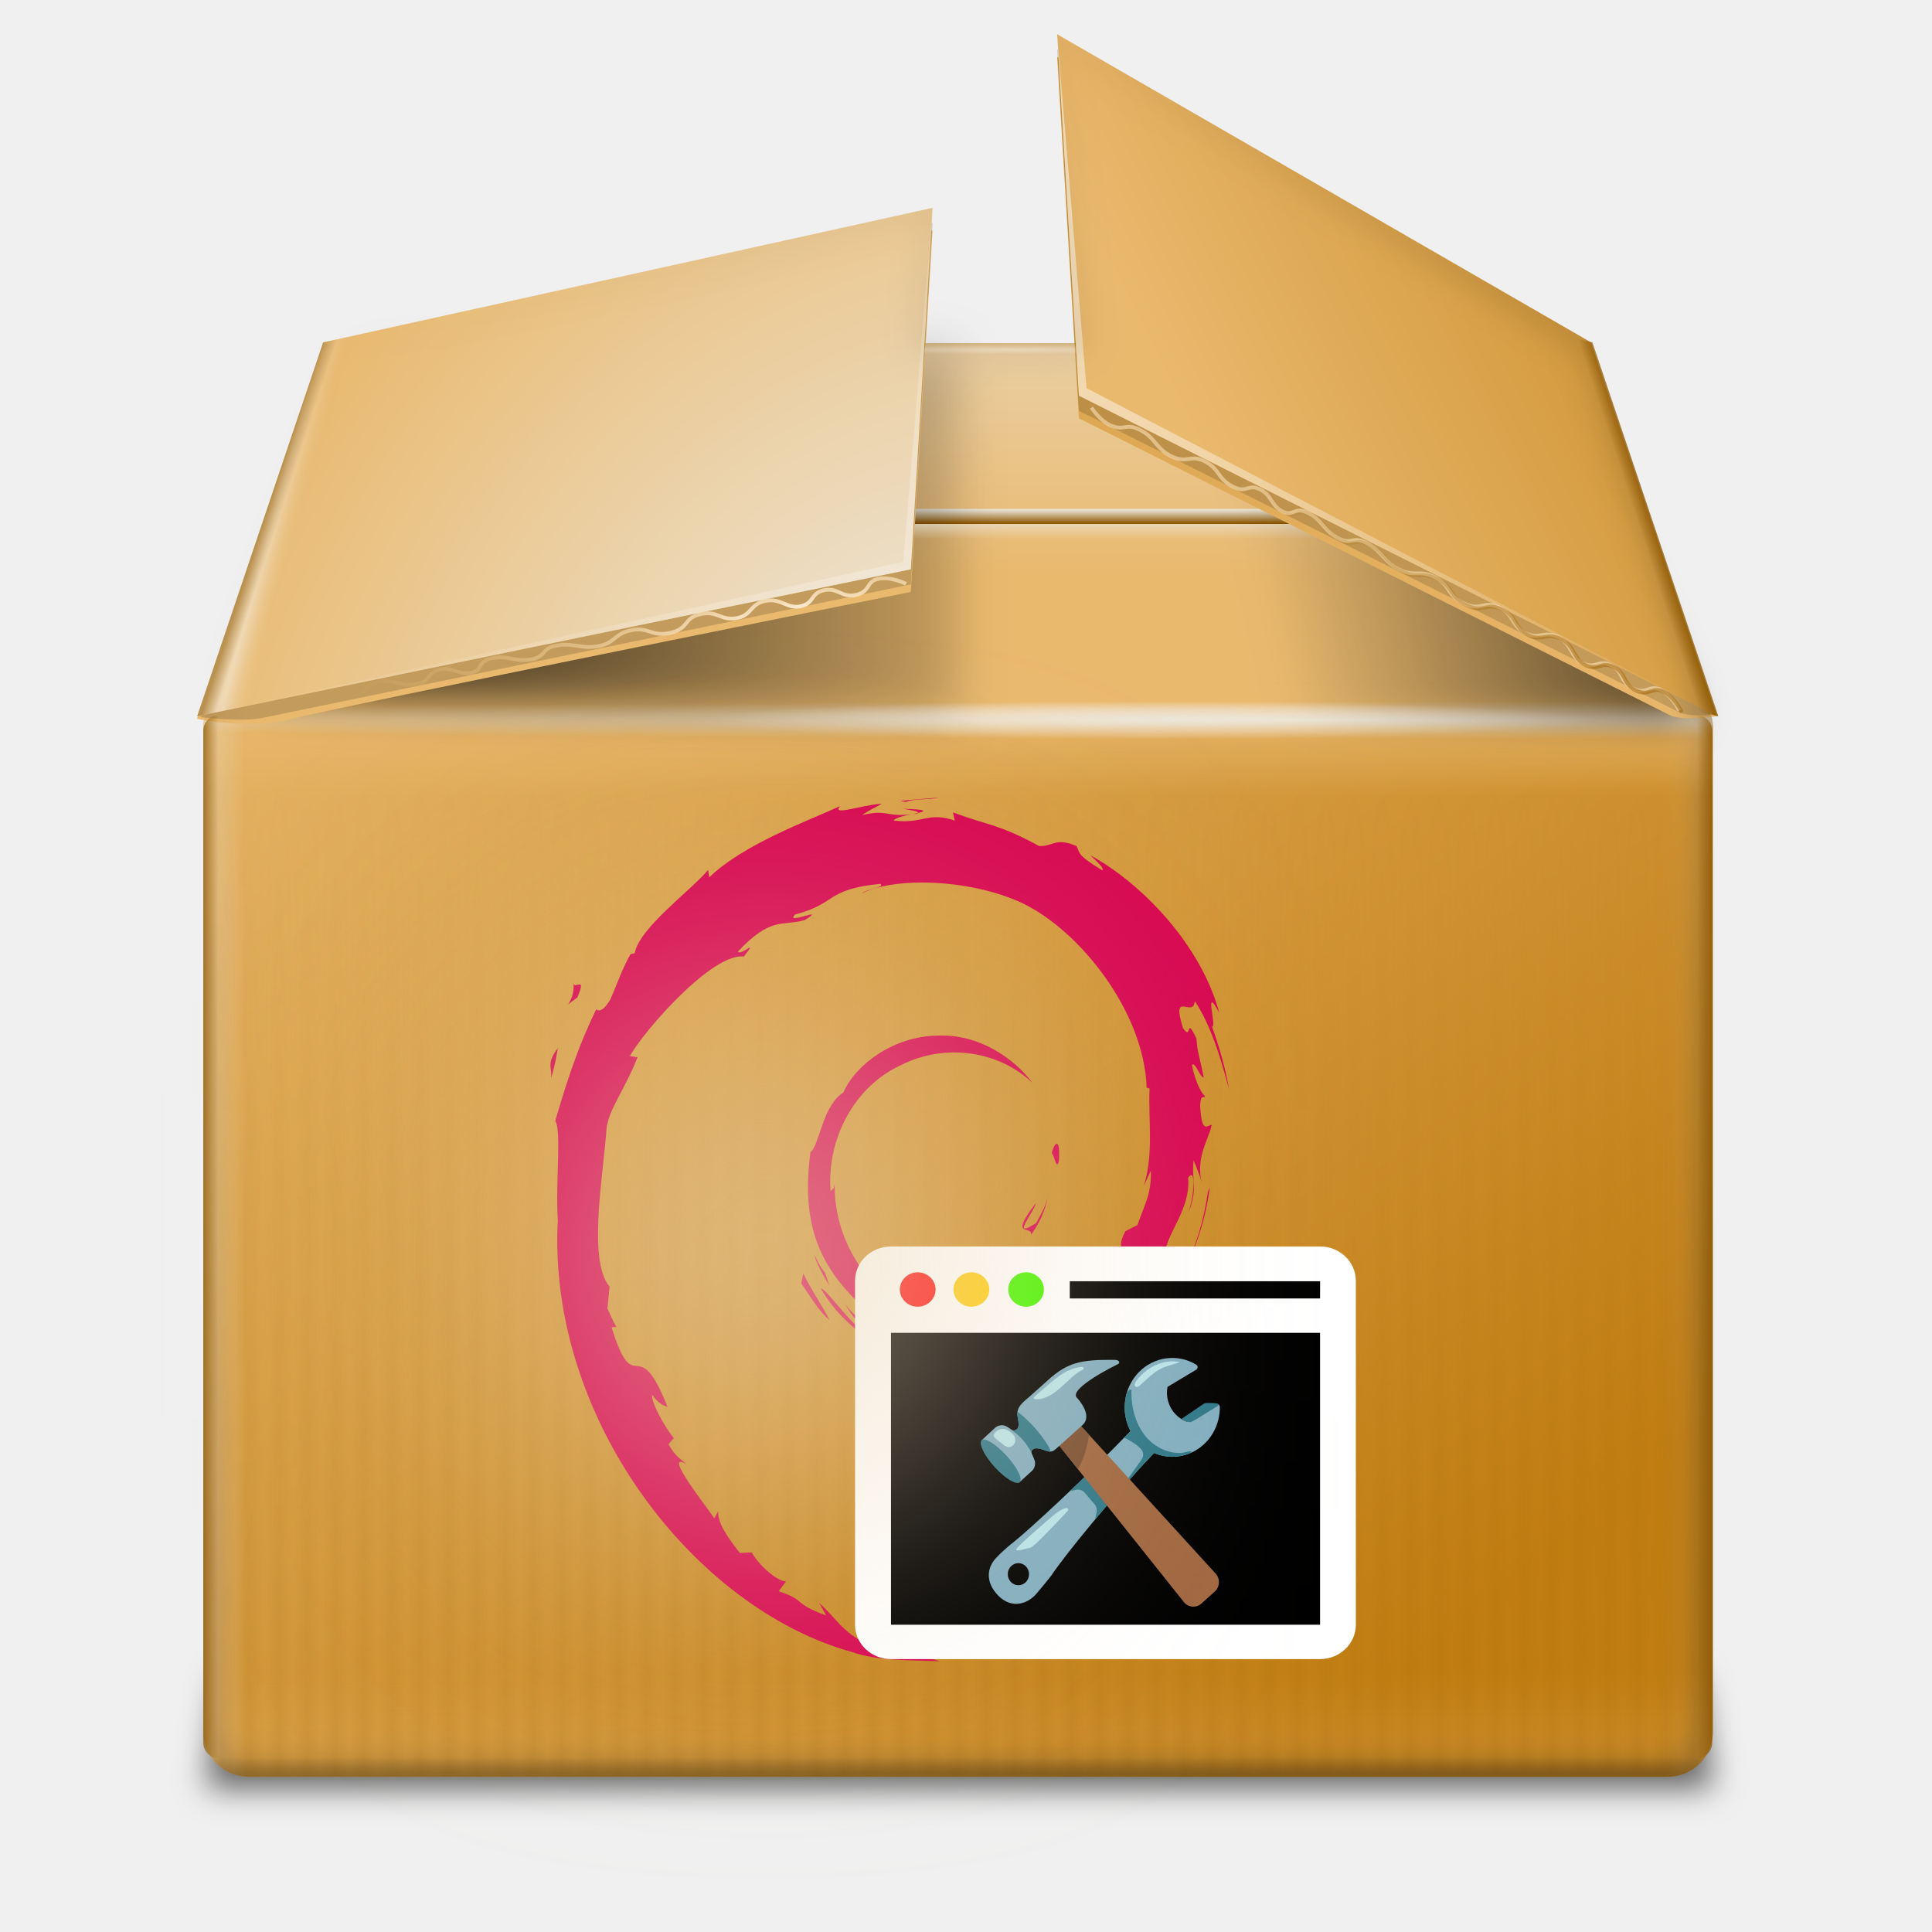
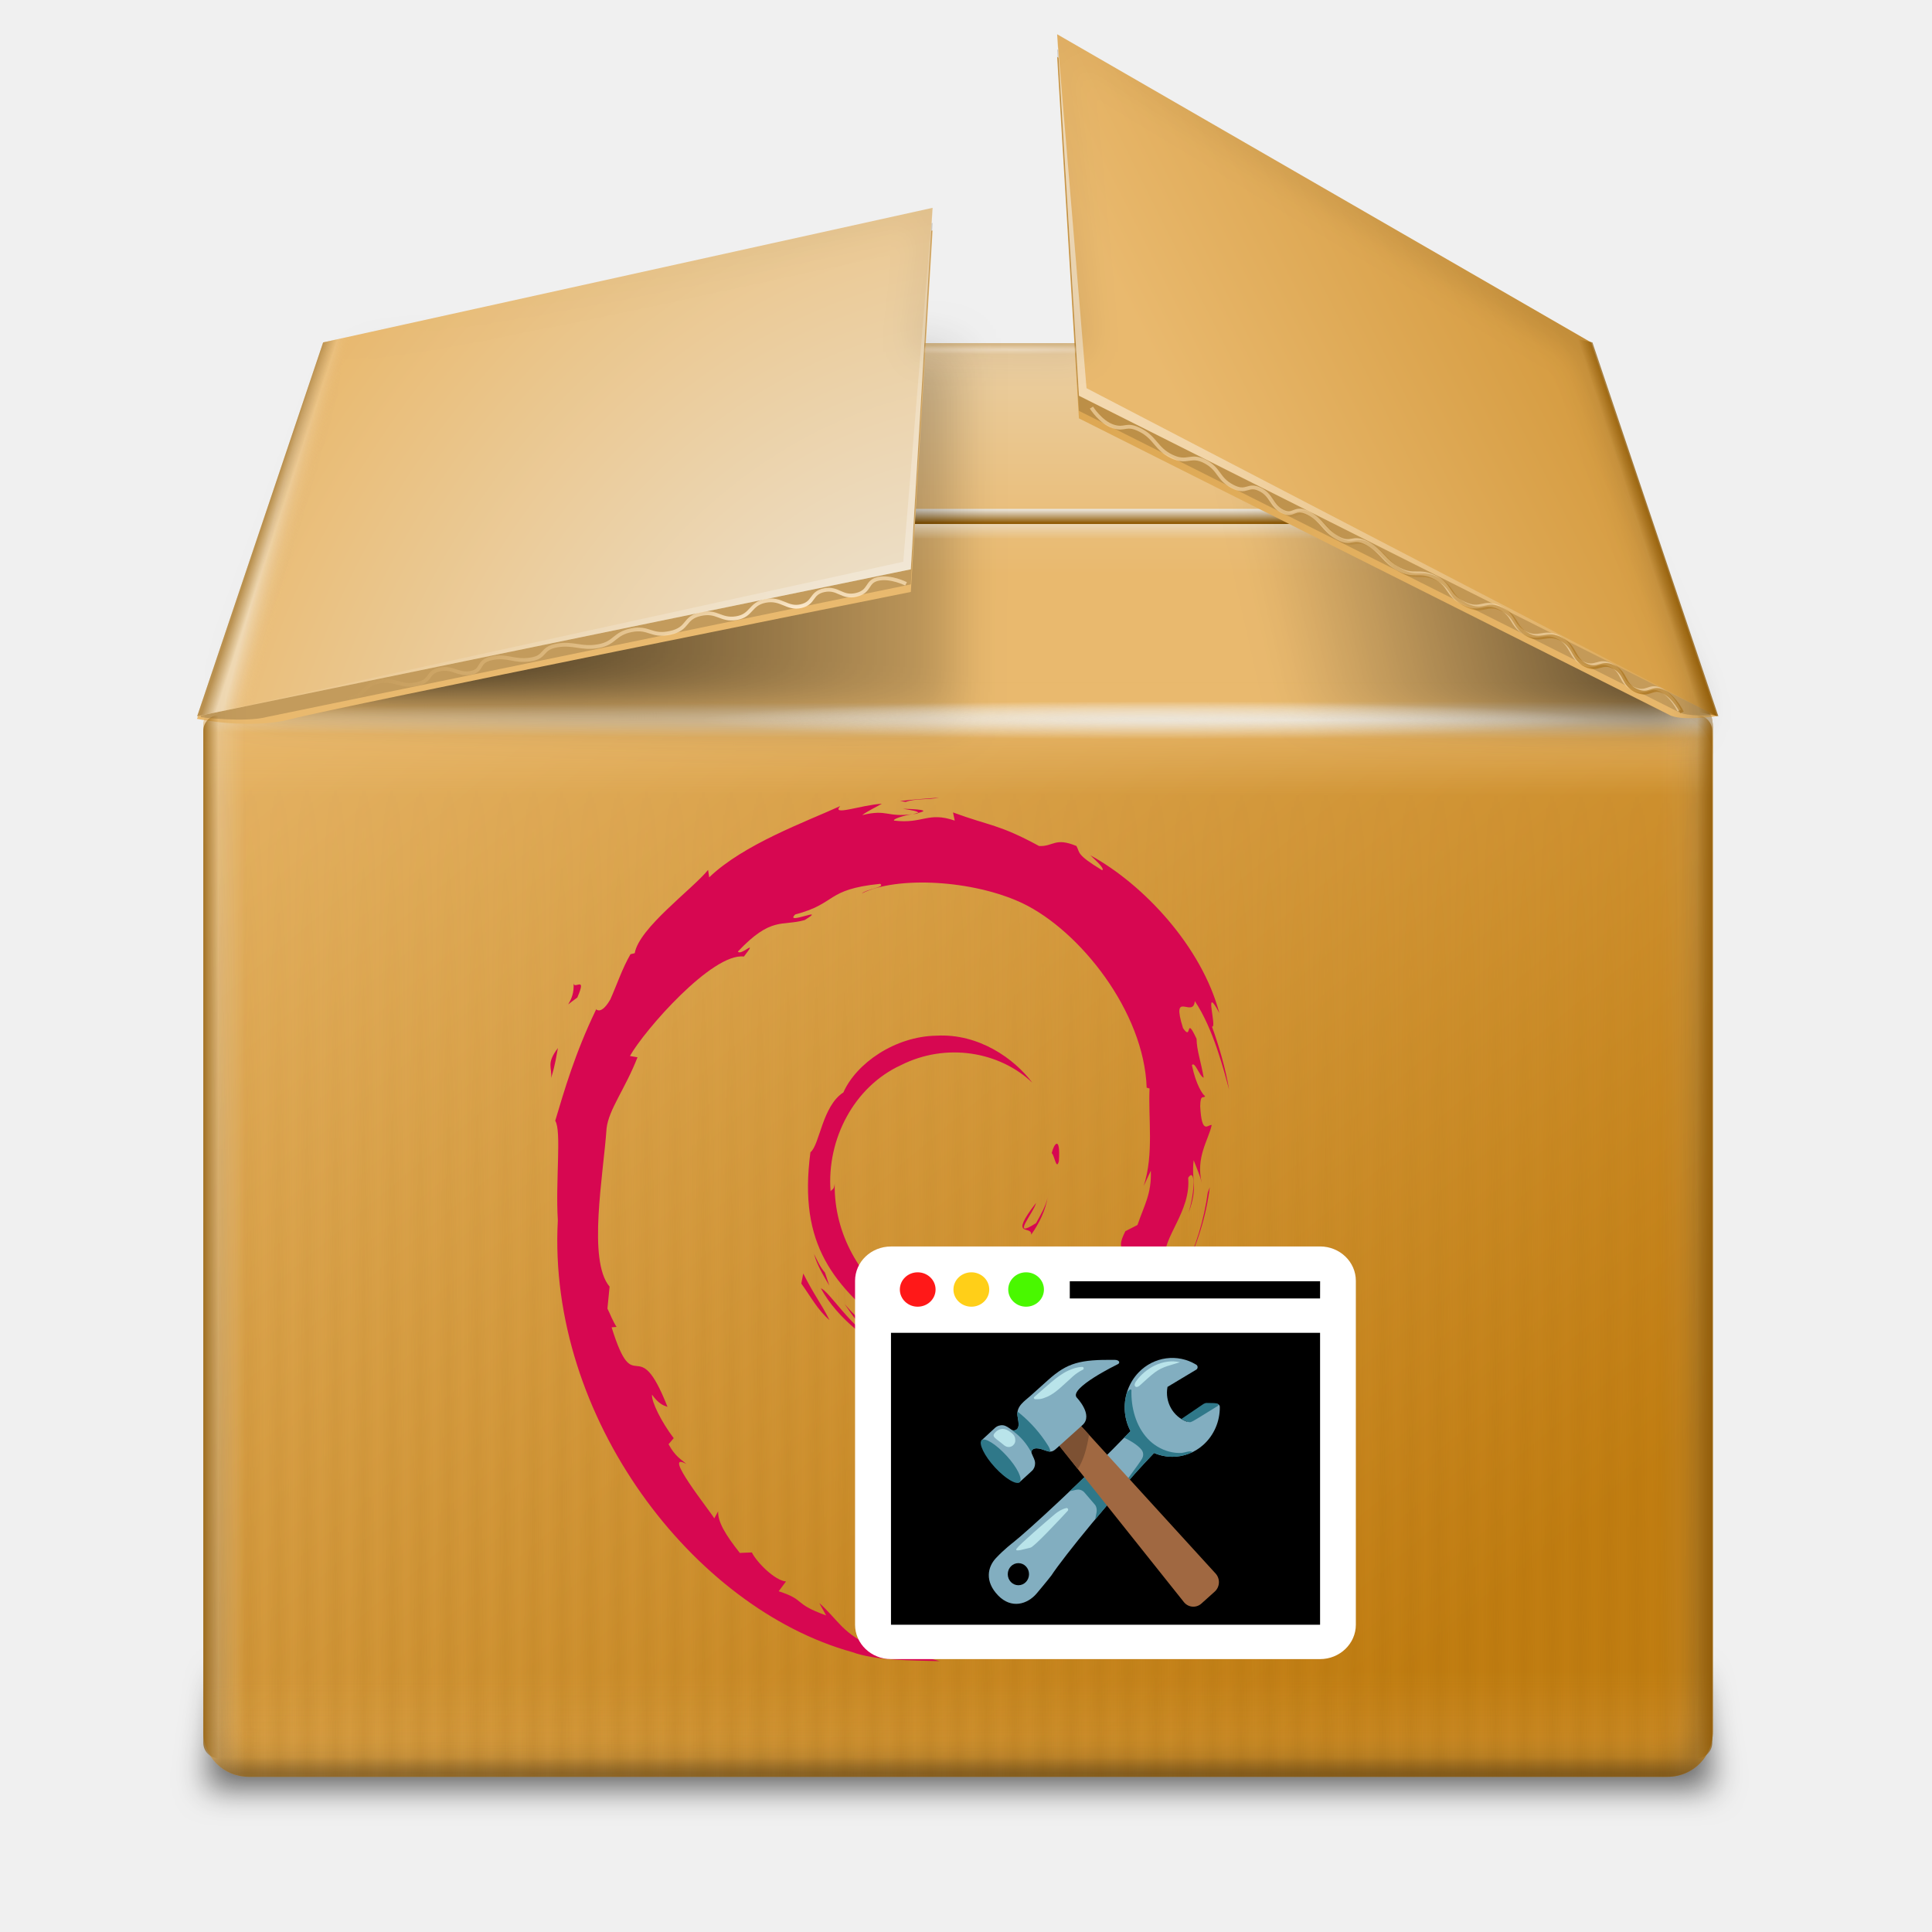
<svg xmlns="http://www.w3.org/2000/svg" xmlns:xlink="http://www.w3.org/1999/xlink" height="256" width="256" version="1.1" id="svg68" xml:space="preserve">
  <defs id="defs42">
    <linearGradient id="linearGradient3577" gradientUnits="userSpaceOnUse" x1="130.065" x2="130.065" xlink:href="#linearGradient3571" y1="45.529" y2="46.313" />
    <linearGradient id="linearGradient3571">
      <stop offset="0" stop-color="#8f5902" id="stop1" />
      <stop offset="1" stop-color="#8f5902" stop-opacity="0" id="stop2" />
    </linearGradient>
    <linearGradient id="linearGradient3423" gradientUnits="userSpaceOnUse" x1="59.968" x2="59.968" y1="66.835" y2="103.027">
      <stop offset="0" stop-color="#ebd3ad" id="stop3" />
      <stop offset="1" stop-color="#e9b96e" id="stop4" />
    </linearGradient>
    <linearGradient id="linearGradient2981" gradientTransform="matrix(.9868082 0 0 1 9.606068 26.35256)" gradientUnits="userSpaceOnUse" x1="135.75" x2="135.75" y1="69.875" y2="68">
      <stop offset="0" stop-color="#8f5902" id="stop5" />
      <stop offset="1" stop-color="#eeeeec" stop-opacity=".897" id="stop6" />
    </linearGradient>
    <linearGradient id="linearGradient2983" gradientUnits="userSpaceOnUse" x1="181.984" x2="37.968" xlink:href="#linearGradient5967" y1="262.353" y2="90.353" />
    <linearGradient id="linearGradient5967">
      <stop offset="0" stop-color="#c17d11" id="stop7" />
      <stop offset="1" stop-color="#e9b96e" id="stop8" />
    </linearGradient>
    <radialGradient id="radialGradient3050" cx="136.131" cy="96" gradientTransform="matrix(1.76734 0 0 .02407044 -63.86347 93.68923)" gradientUnits="userSpaceOnUse" r="105.227" xlink:href="#linearGradient4146" />
    <linearGradient id="linearGradient4146">
      <stop offset="0" stop-color="#eeeeec" id="stop9" />
      <stop offset="1" stop-color="#e9b96e" id="stop10" />
    </linearGradient>
    <mask id="mask6971" maskUnits="userSpaceOnUse">
      <path d="m33.406 86-2.938 8.656c-.084.185-.134.37-.188.562-.058.188-.116.367-.156.562-.002.01.002.022 0 .031-.076.382-.125.783-.125 1.188v9h200.031v-9c0-.831-.166-1.625-.469-2.344l-2.906-8.656z" fill="url(#linearGradient6975)" fill-rule="evenodd" id="path10" />
    </mask>
    <linearGradient id="linearGradient6975" gradientUnits="userSpaceOnUse" x1="90.25" x2="90.25" y1="106" y2="86">
      <stop offset="0" stop-color="#fff" stop-opacity="0" id="stop11" />
      <stop offset=".635" stop-color="#fff" id="stop12" />
      <stop offset=".737" stop-color="#fff" id="stop13" />
      <stop offset="1" stop-color="#fff" stop-opacity="0" id="stop14" />
    </linearGradient>
    <linearGradient id="linearGradient2987" gradientUnits="userSpaceOnUse" x1="37.949" x2="43.491" xlink:href="#linearGradient7516" y1="218.353" y2="218.353" />
    <linearGradient id="linearGradient7516">
      <stop offset="0" stop-color="#fff" id="stop15" />
      <stop offset="1" stop-color="#fff" stop-opacity="0" id="stop16" />
    </linearGradient>
    <linearGradient id="linearGradient2989" gradientTransform="matrix(1 0 0 -.9656652 12.96824 280.0221)" gradientUnits="userSpaceOnUse" x1="48.982" x2="145.581" xlink:href="#linearGradient7043" y1="175.04" y2="174.004" />
    <linearGradient id="linearGradient7043">
      <stop offset="0" id="stop17" />
      <stop offset="1" stop-opacity="0" id="stop18" />
    </linearGradient>
    <filter id="filter7408" height="1.305" width="1.162" x="-0.081" y="-0.153">
      <feGaussianBlur stdDeviation="3.129" id="feGaussianBlur18" />
    </filter>
    <linearGradient id="linearGradient2991" gradientUnits="userSpaceOnUse" x1="58.281" x2="58.281" y1="96.352" y2="98.353">
      <stop offset="0" stop-color="#eeeeec" id="stop19" />
      <stop offset="1" stop-color="#eeeeec" stop-opacity="0" id="stop20" />
    </linearGradient>
    <linearGradient id="linearGradient2993" gradientUnits="userSpaceOnUse" x1="104.968" x2="104.968" y1="262.417" y2="248.533">
      <stop offset="0" stop-color="#e9b96e" id="stop21" />
      <stop offset="1" stop-color="#e9b96e" stop-opacity="0" id="stop22" />
    </linearGradient>
    <linearGradient id="linearGradient2995" gradientUnits="userSpaceOnUse" x1="133.718" x2="133.718" xlink:href="#linearGradient7043" y1="261.853" y2="259.732" />
    <linearGradient id="linearGradient2997" gradientUnits="userSpaceOnUse" x1="238.468" x2="230.968" xlink:href="#linearGradient7516" y1="198.853" y2="198.853" />
    <linearGradient id="linearGradient2999" gradientUnits="userSpaceOnUse" x1="225.031" x2="170.741" xlink:href="#linearGradient7043" y1="70.516" y2="82.393" />
    <filter id="filter7510" height="1.232" width="1.12" x="-0.06" y="-0.116">
      <feGaussianBlur stdDeviation="2.468" id="feGaussianBlur22" />
    </filter>
    <linearGradient id="linearGradient3001" gradientUnits="userSpaceOnUse" x1="-68.032" x2="250.968" xlink:href="#linearGradient5967" y1="-18.647" y2="105.353" />
    <radialGradient id="radialGradient3003" cx="93.237" cy="132.009" gradientTransform="matrix(1.278269 -2.214026 1.82482 1.05356 -233.4409 178.8159)" gradientUnits="userSpaceOnUse" r="48.719" xlink:href="#linearGradient4146" />
    <linearGradient id="linearGradient3005" gradientUnits="userSpaceOnUse" x1="254.968" x2="164.968" xlink:href="#linearGradient5967" y1="31.456" y2="76.637" />
    <linearGradient id="linearGradient3007" gradientUnits="userSpaceOnUse" x1="45.823" x2="49.343" y1="101.284" y2="102.228">
      <stop offset="0" stop-color="#fff" id="stop23" />
      <stop offset="1" stop-color="#e9b96e" stop-opacity="0" id="stop24" />
    </linearGradient>
    <radialGradient id="radialGradient3009" cx="123.906" cy="80.943" gradientTransform="matrix(-.07160372 -2.606072 2.220586 -.06101223 -38.99506 429.231)" gradientUnits="userSpaceOnUse" r="48.719" xlink:href="#linearGradient7516" />
    <radialGradient id="radialGradient3011" cx="147.974" cy="36.679" gradientTransform="matrix(2.240115 0 0 3.944513 -176.4536 -96.54501)" gradientUnits="userSpaceOnUse" r="43.719" xlink:href="#linearGradient7516" />
    <linearGradient id="linearGradient3052" gradientUnits="userSpaceOnUse" x1="139" x2="140" xlink:href="#linearGradient3571" y1="300" y2="100.996" />
    <mask id="mask7322" maskUnits="userSpaceOnUse">
      <path d="m36 91c-3.324 0-6 2.676-6 6v127 4c0 3.324 2.676 6 6 6h188.031c3.324 0 6-2.676 6-6v-131c0-3.324-2.676-6-6-6z" fill="url(#pattern7326)" fill-rule="evenodd" id="path24" />
    </mask>
    <pattern id="pattern7326" patternTransform="translate(-110 111)" xlink:href="#pattern7312" />
    <pattern id="pattern7312" height="15" patternTransform="translate(-110 111)" patternUnits="userSpaceOnUse" width="15">
      <rect fill="url(#pattern7315)" height="15" width="15" id="rect24" />
    </pattern>
    <pattern id="pattern7315" patternTransform="scale(.5)" xlink:href="#pattern7310" />
    <pattern id="pattern7310" patternTransform="matrix(.5 0 0 .5 -110 111)" xlink:href="#pattern7285" />
    <pattern id="pattern7285" height="30" patternTransform="translate(-110 96)" patternUnits="userSpaceOnUse" width="30">
      <rect fill="url(#linearGradient7288)" fill-rule="evenodd" height="30" width="30" id="rect25" />
    </pattern>
    <linearGradient id="linearGradient7288" gradientUnits="userSpaceOnUse" x1="0" x2="30" y1="15" y2="15">
      <stop offset="0" stop-color="#fff" id="stop25" />
      <stop offset=".125" stop-color="#fff" stop-opacity="0" id="stop26" />
      <stop offset=".25" stop-color="#fff" id="stop27" />
      <stop offset=".375" stop-color="#fff" stop-opacity="0" id="stop28" />
      <stop offset=".5" stop-color="#fff" id="stop29" />
      <stop offset=".625" stop-color="#fff" stop-opacity="0" id="stop30" />
      <stop offset=".75" stop-color="#fff" id="stop31" />
      <stop offset=".875" stop-color="#fff" stop-opacity="0" id="stop32" />
      <stop offset="1" stop-color="#fff" id="stop33" />
    </linearGradient>
    <radialGradient id="radialGradient10754" cx="116.436" cy="114.133" gradientTransform="matrix(-1.344869 .2768848 -.04251256 -.2064895 276.5634 99.28247)" gradientUnits="userSpaceOnUse" r="43.339">
      <stop offset="0" stop-color="#fdedd4" id="stop34" />
      <stop offset="1" stop-color="#f5c67a" stop-opacity="0" id="stop35" />
    </radialGradient>
    <radialGradient id="radialGradient10762" cx="226.714" cy="134.748" gradientTransform="matrix(-1.296389 -.7527054 .2603687 -.4484347 485.5385 349.823)" gradientUnits="userSpaceOnUse" r="39.192">
      <stop offset="0" stop-color="#a3680a" id="stop36" />
      <stop offset="1" stop-color="#a3680a" stop-opacity="0" id="stop37" />
    </radialGradient>
    <linearGradient id="linearGradient3048" gradientUnits="userSpaceOnUse" x1="197.5" x2="79.5" xlink:href="#linearGradient7043" y1="242.5" y2="72.5" />
    <clipPath id="clipPath3395">
      <path d="m177.125 33.5 2.469 40.938h-20.031l1.062-17.938-80.75 17.844-16.688 49.531 1.094-.219c-.054.179-.118.346-.156.531-.002.01.002.022 0 .031-.076.382-.125.783-.125 1.188v129 4c0 3.324 2.676 6 6 6h188.031c3.324 0 6-2.676 6-6v-133c0-.693-.13-1.351-.344-1.969l.875.438-16.688-49.531z" id="path37" />
    </clipPath>
    <filter id="filter3403" height="1.057" width="1.068" x="-0.033" y="-0.03">
      <feGaussianBlur stdDeviation="2.161" id="feGaussianBlur37" />
    </filter>
    <radialGradient id="radialGradient3046" cx="123.928" cy="96" gradientTransform="matrix(.5664145 0 0 .02407044 84.9654 93.68923)" gradientUnits="userSpaceOnUse" r="105.227">
      <stop offset="0" stop-color="#eeeeec" id="stop38" />
      <stop offset="1" stop-color="#fff" stop-opacity="0" id="stop39" />
    </radialGradient>
    <linearGradient id="linearGradient3521" gradientUnits="userSpaceOnUse" x1="26.94" x2="28.94" xlink:href="#linearGradient3571" y1="163.171" y2="163.171" />
    <linearGradient id="linearGradient3543" gradientUnits="userSpaceOnUse" x1="34.94" x2="47.19" xlink:href="#linearGradient3537" y1="69.279" y2="73.279" />
    <linearGradient id="linearGradient3537">
      <stop offset="0" stop-color="#8f5902" id="stop40" />
      <stop offset=".138" stop-color="#8f5902" stop-opacity="0" id="stop41" />
      <stop offset="1" stop-opacity="0" id="stop42" />
    </linearGradient>
    <linearGradient id="linearGradient3566" gradientUnits="userSpaceOnUse" x1="-226.878" x2="-224.878" xlink:href="#linearGradient3571" y1="163.171" y2="163.171" />
    <linearGradient id="linearGradient3563" gradientTransform="matrix(-1 0 0 1 264.8458 -26.91696)" gradientUnits="userSpaceOnUse" x1="45.968" x2="58.218" xlink:href="#linearGradient3537" y1="96.196" y2="100.196" />
    <linearGradient id="linearGradient3595" gradientUnits="userSpaceOnUse" x1="132.19" x2="132.19" xlink:href="#linearGradient3571" y1="45.467" y2="46.314" />
    <radialGradient id="radialGradient3607" cx="150.26" cy="66.984" gradientTransform="matrix(2.074847 0 0 .05985957 -177.8336 42.33313)" gradientUnits="userSpaceOnUse" r="10.203" xlink:href="#linearGradient7516" />
    <filter id="filter33471" color-interpolation-filters="sRGB" height="1.711" width="1.051" x="-0.026" y="-0.356">
      <feGaussianBlur stdDeviation="2.095" id="feGaussianBlur42" />
-     </filter>
-     <filter style="color-interpolation-filters:sRGB" id="filter68" x="-0.991" y="-1.466" width="2.982" height="3.932">
-       <feGaussianBlur stdDeviation="36.857" id="feGaussianBlur68" />
    </filter>
  </defs>
  <path d="m34.993 220.139h191.449l1.958 14.143h-195.364z" filter="url(#filter33471)" opacity=".601" stroke-width="4" transform="matrix(1.021689 0 0 1.021689 -6.395293 -2.437866)" id="path42" />
  <rect fill="url(#linearGradient3577)" height="1.688" opacity=".775" rx="0" width="25.312" x="119.628" y="45.467" id="rect42" />
  <g enable-background="new" transform="translate(-11.02821 -26.91696)" id="g63">
    <path d="m58.968 72.384c-3.324 0-5.029 3.114-6 6l-14.531 42.625c-.334.739-.39 1.548-.469 2.344h200.031l-.469-2.344-14.531-43.344c-.969-2.887-2.676-5.281-6-5.281z" fill="url(#linearGradient3423)" fill-rule="evenodd" id="path43" />
    <path d="m48.647 94.353-.678 2h180l-.648-2z" fill="url(#linearGradient2981)" fill-rule="evenodd" id="path44" />
    <path d="m43.968 117.353c-3.324 0-6 2.676-6 6v129 4c0 3.324 2.676 6 6 6h188.031c3.324 0 6-2.676 6-6v-133c0-3.324-2.676-6-6-6z" fill="url(#linearGradient2983)" fill-rule="evenodd" id="path45" />
    <rect fill="url(#radialGradient3050)" fill-rule="evenodd" height="40" mask="url(#mask6971)" transform="translate(7.96824 26.35256)" width="210.454" x="25" y="76" id="rect45" />
    <path d="m43.968 117.353c-3.324 0-6 2.676-6 6v129 4c0 3.324 2.676 6 6 6h18.031c3.324 0 6-2.676 6-6v-133c0-3.324-2.676-6-6-6z" fill="url(#linearGradient2987)" fill-rule="evenodd" opacity=".332" id="path46" />
    <path d="m63.968 76.134c-3.324-0-5.029 2.994-6 5.781l-12.531 34.188c-.334.714-.39 1.482-.469 2.25l93 4v-49.219z" fill="url(#linearGradient2989)" fill-rule="evenodd" filter="url(#filter7408)" opacity=".747" id="path47" />
    <rect fill="url(#linearGradient2991)" fill-rule="evenodd" height="2" opacity=".525" width="173" x="51.968" y="96.353" id="rect47" />
    <path d="m43.968 217.353c-3.324 0-6 2.676-6 6v29 4c0 3.324 2.676 6 6 6h188.031c3.324 0 6-2.676 6-6v-33c0-3.324-2.676-6-6-6z" fill="url(#linearGradient2993)" fill-rule="evenodd" opacity=".287" id="path48" />
    <path d="m43.968 237.353c-3.324 0-6 2.676-6 6v9 4c0 3.324 2.676 6 6 6h188.031c3.324 0 6-2.676 6-6v-13c0-3.324-2.676-6-6-6z" fill="url(#linearGradient2995)" fill-rule="evenodd" opacity=".208" id="path49" />
    <path d="m223.968 121.353c-3.324 0-6 2.676-6 6v125 4c0 3.324 2.676 6 6 6h8.031c3.324 0 6-2.676 6-6v-129c0-3.324-2.676-6-6-6z" fill="url(#linearGradient2997)" fill-rule="evenodd" opacity=".1" id="path50" />
    <path d="m149 45.031c-3.324 0-5.029 3.114-6 6l-14.531 42.625c-.334.739-.39 1.548-.469 2.344h99.031l-.469-2.344-15.531-36.095c-.969-2.887-2.676-5.281-6-5.281z" fill="url(#linearGradient2999)" fill-rule="evenodd" filter="url(#filter7510)" opacity=".657" transform="matrix(1 0 0 .9656652 7.96824 29.6487)" id="path51" />
    <path d="m153.991 82.353 78.211 39.282c1.534.886 6.341.185 6.341.185l-16.692-46.535-70.747-40.827z" fill="url(#linearGradient3001)" fill-rule="evenodd" id="path52" />
    <g transform="translate(7.96824 26.35256)" id="g55">
      <path d="m123.748 79s-76.631 15.376-82.052 16.829c-5.48 1.468-12.532-.012-12.532-.012l16.724-46.886 80.747-17.827z" fill="#e9b96e" fill-rule="evenodd" id="path53" />
      <path d="m123.748 78s-85.309 17.563-85.309 17.563c-2.887.774-8.803.028-8.803.028l16.252-47.661 80.747-17.827z" fill-rule="evenodd" opacity=".166" id="path54" />
      <path d="m123.748 76-94.552 19.466 16.692-49.535 80.747-17.827z" fill="url(#radialGradient3003)" fill-rule="evenodd" id="path55" />
    </g>
    <path d="m153.991 81.353 79.485 39.921c1.03.594 4.192.42 4.192.42l-15.817-47.41-70.747-40.827z" fill-rule="evenodd" opacity=".15" id="path56" />
    <path d="m153.991 79.353 84.552 42.466-16.692-49.535-70.747-40.827z" fill="url(#linearGradient3005)" fill-rule="evenodd" id="path57" />
    <path d="m71.718 68.353-17.875 3.938-16.688 49.531 34.562-7.125z" fill="url(#linearGradient3007)" fill-rule="evenodd" opacity=".453" id="path58" />
    <path d="m134.593 54.446-3.875 46.906-93.562 20.469 94.562-19.469z" fill="url(#radialGradient3009)" fill-rule="evenodd" opacity=".272" id="path59" />
    <path d="m151.093 31.446 2.906 47.906 84.531 42.469-83.531-43.469z" fill="url(#radialGradient3011)" fill-rule="evenodd" opacity=".551" id="path60" />
    <rect fill="url(#linearGradient3052)" fill-rule="evenodd" height="149.5" mask="url(#mask7322)" opacity=".15" transform="translate(7.96824 28.35256)" width="210.5" x="25" y="91" id="rect60" />
    <path d="m131.085 104.279s-2.018-1.018-3.676-.664c-1.657.354-.994 1.657-2.917 2.121s-2.386-.994-4.243-.619c-1.856.376-1.26 1.701-3.094 2.121-1.834.42-2.585-1.105-4.685-.707s-1.79 1.967-3.889 2.298c-2.099.331-2.519-1.061-4.773-.53-2.254.53-1.458 1.922-3.977 2.475-2.519.552-2.784-.818-5.127-.354-2.342.464-2.143 1.724-4.419 2.121s-3.292-.486-5.48-.088c-2.188.398-1.348 1.547-3.536 1.856s-2.961-.597-5.038-.177c-2.077.42-1.127 1.635-2.828 1.945s-2.386-.84-4.154-.442-.928 1.547-3.094 1.945c-2.166.398-2.696-.751-4.861-.354-2.166.398-1.635 1.701-3.889 2.21s-3.204-.597-5.392-.177c-2.188.42-1.547 1.26-3.182 1.856-1.635.597-3.801-.177-3.801-.177" fill="none" stroke="url(#radialGradient10754)" stroke-width=".5" id="path61" />
    <path d="m233.53 121.072s-.943-2.008-2.463-2.756c-1.52-.748-1.807.686-3.604-.14-1.797-.826-1.259-2.258-2.949-3.112-1.69-.854-2.042.557-3.743-.249-1.7-.806-1.347-2.468-3.241-3.455-1.895-.987-2.623.437-4.477-.603-1.854-1.039-1.322-2.392-3.42-3.371-2.098-.979-2.335.607-4.656-.519-2.32-1.126-1.681-2.366-3.807-3.451s-2.75.027-4.784-1.07c-2.034-1.097-2.285-2.42-4.249-3.462-1.964-1.042-2.016.38-3.926-.731-1.91-1.111-1.956-2.302-3.847-3.258-1.891-.956-1.897.587-3.425-.224-1.528-.81-1.354-2.137-2.989-2.919-1.635-.782-1.686.64-3.633-.388-1.947-1.028-1.652-2.259-3.599-3.287-1.947-1.028-2.337.324-4.422-.672-2.085-.996-2.147-2.452-4.125-3.476-1.978-1.024-1.994.032-3.648-.512-1.654-.544-2.875-2.492-2.875-2.492" fill="none" opacity=".602" stroke="#fbdfb3" stroke-width=".5" id="path62" />
    <path d="m233.905 121.322s-.943-2.008-2.463-2.756c-1.52-.748-1.807.686-3.604-.14-1.797-.826-1.259-2.258-2.949-3.112-1.69-.854-2.042.557-3.743-.249-1.7-.806-1.347-2.468-3.241-3.455-1.895-.987-2.623.437-4.477-.603-1.854-1.039-1.322-2.392-3.42-3.371-2.098-.979-2.335.607-4.656-.519-2.32-1.126-1.681-2.366-3.807-3.451s-2.75.027-4.784-1.07c-2.034-1.097-2.285-2.42-4.249-3.462-1.964-1.042-2.016.38-3.926-.731-1.91-1.111-1.956-2.302-3.847-3.258-1.891-.956-1.897.587-3.425-.224-1.528-.81-1.354-2.137-2.989-2.919-1.635-.782-1.686.64-3.633-.388-1.947-1.028-1.652-2.259-3.599-3.287-1.947-1.028-2.337.324-4.422-.672-2.085-.996-2.147-2.452-4.125-3.476-1.978-1.024-1.994.032-3.648-.512-1.654-.544-2.875-2.492-2.875-2.492" fill="none" opacity=".602" stroke="url(#radialGradient10762)" stroke-width=".5" id="path63" />
  </g>
  <path d="m176.125 32 3.469 42.438h-20.031l1.812-18.688-81.5 18.594-16.688 49.531 1.094-.219c-.054.179-.118.346-.156.531-.002.01.002.022 0 .031-.076.382-.125.783-.125 1.188v129 4c0 3.324 2.676 6 6 6h188.031c3.324 0 6-2.676 6-6v-133c0-.693-.13-1.351-.344-1.969l.875.438-16.688-49.531z" style="opacity:.5;fill:none;stroke-width:2;stroke-linecap:round;stroke-dashoffset:.7;clip-path:url(#clipPath3395);stroke:url(#linearGradient3048);filter:url(#filter3403)" transform="translate(-37.05997 -28.97065)" clip-path="url(#clipPath3395)" id="path64" />
  <rect fill="url(#radialGradient3046)" fill-rule="evenodd" height="40" mask="url(#mask6971)" opacity=".685" transform="translate(-3.059971 -.564397)" width="210.454" x="25" y="76" id="rect64" />
  <rect fill="url(#linearGradient3521)" height="138.191" opacity=".743" rx="2.008" ry="2.059" width="4.058" x="26.94" y="94.783" id="rect65" />
  <path d="m47.69 44.311-4.875 1.062-16.688 49.531 21.562-4.438z" fill="url(#linearGradient3543)" fill-rule="evenodd" opacity=".55" id="path65" />
  <rect fill="url(#linearGradient3566)" height="138.191" opacity=".775" rx="2.008" ry="2.059" transform="scale(-1 1)" width="4.058" x="-226.878" y="94.783" id="rect66" />
  <path d="m206.128 44.311 4.875 1.062 16.688 49.531-21.562-4.438z" fill="url(#linearGradient3563)" fill-rule="evenodd" opacity=".775" id="path66" />
  <path d="m122.503 45.467-.188 2.812h20.406l-.188-2.812z" fill="url(#linearGradient3595)" opacity=".15" id="path67" />
  <path d="m122.503 45.467-.188 2.812h20.406l-.188-2.812z" fill="url(#radialGradient3607)" opacity=".3" id="path68" />
  <g id="g68" transform="matrix(0.4105117,0,0,0.4225891,79.09468,127.462)">
    <g fill="#d70751" id="g4" transform="matrix(1.095315,0,0,1.087678,45.24266,24.04038)">
      <path d="m 64.525,62.053 c -4.125,0.058 0.78,2.125 6.165,2.954 1.488,-1.161 2.838,-2.336 4.04,-3.479 -3.354,0.821 -6.765,0.838 -10.205,0.525 m 22.14,-5.52 c 2.457,-3.389 4.246,-7.102 4.878,-10.939 -0.551,2.736 -2.035,5.099 -3.435,7.592 -7.711,4.854 -0.726,-2.883 -0.004,-5.824 -8.29,10.436 -1.138,6.257 -1.439,9.171 m 8.174,-21.265 c 0.497,-7.428 -1.462,-5.08 -2.121,-2.245 0.766,0.4 1.377,5.237 2.121,2.245 M 48.883,-66.264 c 2.201,0.395 4.757,0.698 4.398,1.224 2.407,-0.528 2.954,-1.015 -4.398,-1.224" id="path1" style="display:inline" />
      <path d="m 53.281,-65.04 -1.556,0.32 1.448,-0.127 0.108,-0.193" id="path2" style="display:inline" />
      <path d="m 121.93,38.085 c 0.247,6.671 -1.95,9.907 -3.932,15.637 l -3.564,1.781 c -2.919,5.666 0.282,3.598 -1.807,8.105 -4.556,4.049 -13.823,12.67 -16.789,13.457 -2.163,-0.047 1.469,-2.554 1.943,-3.537 -6.097,4.188 -4.894,6.285 -14.217,8.83 L 83.291,81.751 C 60.29,92.569 28.344,71.129 28.765,41.875 28.519,43.732 28.067,43.268 27.557,44.019 26.371,28.967 34.509,13.849 48.232,7.676 61.659,1.03 77.395,3.758 87.012,12.72 81.73,5.8 71.217,-1.534 58.757,-0.848 46.549,-0.655 35.132,7.102 31.321,15.521 c -6.253,3.938 -6.979,15.177 -9.704,17.233 -3.665,26.943 6.896,38.583 24.762,52.275 2.812,1.896 0.792,2.184 1.173,3.627 C 41.616,85.877 36.18,81.68 31.711,76.542 c 2.372,3.473 4.931,6.847 8.239,9.499 -5.596,-1.897 -13.074,-13.563 -15.256,-14.038 9.647,17.274 39.142,30.295 54.587,23.836 -7.146,0.263 -16.226,0.146 -24.256,-2.822 -3.371,-1.734 -7.958,-5.331 -7.14,-6.003 21.079,7.875 42.854,5.965 61.09,-8.655 4.641,-3.614 9.709,-9.761 11.173,-9.846 -2.206,3.317 0.377,1.596 -1.318,4.523 4.625,-7.456 -2.008,-3.035 4.779,-12.877 l 2.507,3.453 c -0.931,-6.188 7.687,-13.704 6.813,-23.492 1.975,-2.994 2.206,3.22 0.107,10.107 2.912,-7.64 0.767,-8.867 1.516,-15.171 0.81,2.118 1.867,4.37 2.412,6.606 -1.895,-7.382 1.948,-12.433 2.898,-16.724 -0.937,-0.415 -2.928,3.264 -3.383,-5.457 0.065,-3.788 1.054,-1.985 1.435,-2.917 -0.744,-0.427 -2.694,-3.33 -3.88,-8.9 0.86,-1.308 2.3,3.393 3.47,3.586 -0.753,-4.429 -2.049,-7.805 -2.103,-11.202 -3.421,-7.149 -1.211,0.953 -3.985,-3.069 -3.641,-11.357 3.021,-2.637 3.47,-7.796 5.52,7.995 8.667,20.387 10.11,25.519 -1.103,-6.258 -2.883,-12.32 -5.058,-18.185 1.677,0.705 -2.699,-12.875 2.18,-3.882 -5.21,-19.172 -22.302,-37.087 -38.025,-45.493 1.924,1.76 4.354,3.971 3.481,4.317 -7.819,-4.656 -6.444,-5.018 -7.565,-6.985 -6.369,-2.591 -6.788,0.208 -11.007,0.004 -12.005,-6.368 -14.318,-5.69 -25.368,-9.681 l 0.502,2.349 c -7.953,-2.649 -9.265,1.005 -17.862,0.009 -0.523,-0.409 2.753,-1.479 5.452,-1.871 -7.69,1.015 -7.329,-1.515 -14.854,0.279 1.855,-1.301 3.815,-2.162 5.793,-3.269 -6.271,0.381 -14.971,3.649 -12.286,0.677 -10.235,4.569 -28.403,10.976 -38.597,20.535 l -0.321,-2.142 c -4.672,5.608 -20.371,16.748 -21.622,24.011 l -1.249,0.291 c -2.431,4.116 -4.004,8.781 -5.932,13.016 -3.18,5.417 -4.661,2.085 -4.208,2.934 -6.253,12.679 -9.359,23.332 -12.043,32.069 1.912,2.858 0.046,17.206 0.769,28.688 -3.141,56.709 39.8,111.77 86.737,124.48 6.88,2.459 17.11,2.364 25.813,2.618 -10.268,-2.937 -11.595,-1.556 -21.595,-5.044 -7.215,-3.398 -8.797,-7.277 -13.907,-11.711 l 2.022,3.573 c -10.021,-3.547 -5.829,-4.39 -13.982,-6.972 l 2.16,-2.82 C 11.175,156.251 5.82,151.022 4.355,148.126 l -3.553,0.14 c -4.27,-5.269 -6.545,-9.063 -6.379,-12.005 l -1.148,2.047 c -1.301,-2.235 -15.709,-19.759 -8.234,-15.679 -1.389,-1.271 -3.235,-2.067 -5.237,-5.703 l 1.522,-1.739 c -3.597,-4.627 -6.621,-10.562 -6.391,-12.536 1.919,2.592 3.25,3.075 4.568,3.52 -9.083,-22.539 -9.593,-1.242 -16.474,-22.942 l 1.456,-0.116 c -1.116,-1.682 -1.793,-3.506 -2.69,-5.298 l 0.633,-6.313 C -44.113,63.94 -39.401,39.351 -38.459,25.865 -37.804,20.38 -33,14.543 -29.345,5.388 l -2.227,-0.384 c 4.256,-7.423 24.301,-29.814 33.583,-28.662 4.499,-5.649 -0.892,-0.02 -1.772,-1.443 9.878,-10.223 12.984,-7.222 19.65,-9.061 7.19,-4.268 -6.17,1.664 -2.761,-1.628 12.427,-3.174 8.808,-7.216 25.021,-8.828 1.71,0.973 -3.969,1.503 -5.395,2.766 10.354,-5.066 32.769,-3.914 47.326,2.811 16.895,7.896 35.873,31.232 36.622,53.189 l 0.852,0.229 c -0.431,8.729 1.336,18.822 -1.727,28.094 l 2.1,-4.385" id="path3" style="display:inline" />
      <path d="m 19.5,67.715 -0.578,2.893 c 2.71,3.683 4.861,7.673 8.323,10.552 -2.49,-4.863 -4.341,-6.872 -7.745,-13.445 m 6.409,-0.251 c -1.435,-1.587 -2.284,-3.497 -3.235,-5.4 0.909,3.345 2.771,6.219 4.504,9.143 l -1.269,-3.743 m 113.411,-24.65 -0.605,1.52 c -1.111,7.892 -3.511,15.701 -7.189,22.941 4.06,-7.639 6.69,-15.995 7.79,-24.461 M 49.698,-68.243 c 2.789,-1.022 6.855,-0.56 9.814,-1.233 -3.855,0.324 -7.693,0.517 -11.484,1.005 l 1.67,0.228 m -97.917,52.067 c 0.642,5.951 -4.477,8.26 1.134,4.337 3.007,-6.773 -1.175,-1.87 -1.134,-4.337 m -6.593,27.538 c 1.292,-3.967 1.526,-6.349 2.02,-8.645 -3.571,4.566 -1.643,5.539 -2.02,8.645" id="path4" style="display:inline" />
    </g>
    <g id="layer1" transform="translate(54.35945,46.15425)">
      <rect style="opacity:1;fill:#000000;fill-opacity:1;stroke-width:0.94" id="rect22" width="144.778" height="100.792" x="37" y="65.178" rx="0" />
      <g style="fill:#000000" id="g22" transform="matrix(12.87302,0,0,12.91167,-44.47846,28.49229)">
        <g id="g17">
          <rect style="opacity:1;fill:#ffcf18;fill-opacity:1;stroke-width:0.041" id="rect25-0" width="1.207" height="1.582" x="8.14" y="1.362" />
          <rect style="opacity:1;fill:#49f800;fill-opacity:1;stroke-width:0.046" id="rect24-9" width="1.545" height="1.582" x="9.228" y="1.311" />
          <rect style="opacity:1;fill:#ff1818;fill-opacity:1;stroke-width:0.041" id="rect23" width="1.207" height="1.582" x="6.659" y="1.26" />
          <rect style="opacity:1;fill:#000000;fill-opacity:1;stroke-width:0.021" id="rect26" width="6.529" height="1.071" x="10.993" y="1.719" rx="0" />
          <path d="M 17.365,1.129 H 6.606 c -0.498,0 -0.901,0.373 -0.901,0.834 v 8.351 c 0,0.46 0.403,0.835 0.901,0.835 H 17.365 c 0.494,0 0.897,-0.375 0.897,-0.835 V 1.962 c 0,-0.461 -0.403,-0.834 -0.897,-0.834 z m -7.372,0.627 c 0.248,0 0.448,0.186 0.448,0.418 0,0.23 -0.199,0.417 -0.448,0.417 -0.247,0 -0.447,-0.187 -0.447,-0.417 0,-0.231 0.201,-0.418 0.447,-0.418 z m -1.37,0 c 0.246,0 0.447,0.186 0.447,0.418 0,0.23 -0.201,0.417 -0.447,0.417 -0.25,0 -0.451,-0.187 -0.451,-0.417 0,-0.231 0.201,-0.418 0.451,-0.418 z m -1.349,0 c 0.249,0 0.45,0.186 0.45,0.418 0,0.23 -0.2,0.417 -0.45,0.417 -0.245,0 -0.446,-0.187 -0.446,-0.417 0,-0.231 0.201,-0.418 0.446,-0.418 z m 10.091,8.558 H 6.606 V 3.226 H 17.365 Z m 0,-7.923 H 11.089 V 1.973 h 6.277 z" id="path1-4" style="fill:#ffffff;fill-opacity:1;stroke-width:0.607" />
          <g id="g2">
	</g>
          <g id="g3">
	</g>
          <g id="g4-2">
	</g>
          <g id="g5-2">
	</g>
          <g id="g6">
	</g>
          <g id="g7">
	</g>
          <g id="g8">
	</g>
          <g id="g9">
	</g>
          <g id="g10">
	</g>
          <g id="g11">
	</g>
          <g id="g12">
	</g>
          <g id="g13-1">
	</g>
          <g id="g14">
	</g>
          <g id="g15">
	</g>
          <g id="g16-6">
	</g>
        </g>
      </g>
      <g id="g21" transform="matrix(0.6438311,0,0,0.6500261,66.90918,75.40973)">
        <path d="m 12.75,118.55 c 6.65,6.65 14.73,4.34 19.4,-0.98 4.77,-5.44 7.31,-8.6 7.31,-8.6 5.95,-8.76 30.53,-38.04 51.51,-59.11 2.92,1.2 6.02,1.83 9.13,1.83 5.54,0 11.09,-1.91 15.53,-5.74 a 23.83,23.83 0 0 0 8.3,-18.36 c -0.01,-0.49 -0.27,-0.95 -0.7,-1.19 -0.43,-0.24 -0.95,-0.24 -1.38,0 L 107.4,34.74 C 100.42,32.33 96.29,25.15 97.71,17.97 l 14.4,-8.31 c 0.43,-0.25 0.69,-0.7 0.69,-1.2 0,-0.5 -0.26,-0.95 -0.69,-1.2 C 102.76,1.79 90.88,3.33 83.22,10.99 A 23.915,23.915 0 0 0 76.25,28.6 23.66,23.66 0 0 0 79.17,39.32 C 55.99,62.43 27.71,87.42 20.35,93 c 0,0 -4.43,3.21 -8.66,7.56 -4.17,4.29 -5.72,11.21 1.06,17.99 z m 4.87,-10.23 c 0,-2.94 2.38,-5.33 5.33,-5.33 2.95,0 5.33,2.38 5.33,5.33 0,2.94 -2.38,5.33 -5.33,5.33 -2.95,0 -5.33,-2.39 -5.33,-5.33 z" fill="#82aec0" id="path1-8" />
        <path d="m 76,42.47 c 1.04,-1.03 2.1,-2.07 3.18,-3.15 A 23.66,23.66 0 0 1 76.26,28.6 c -0.08,-2.6 0.27,-5.17 1.01,-7.62 0.66,-1.08 1.7,-2.24 2.36,-1.54 -0.27,8.51 2.2,17.38 8.12,23.5 2.94,3.04 6.76,5.23 10.86,6.26 2.02,0.51 4.12,0.74 6.21,0.62 1.23,-0.07 4.67,-1.34 5.36,-0.4 v 0.04 a 23.902,23.902 0 0 1 -10.08,2.22 c -3.11,0 -6.22,-0.63 -9.13,-1.83 -6.79,6.82 -12.41,12.96 -17.13,18.45 2.36,-4.46 9.31,-12.68 11.17,-15.82 0.42,-0.71 1,-2.53 -0.32,-4.17 -1.87,-2.3 -5.7,-4.44 -8.69,-5.84 z" fill="#2f7889" id="path2-2" />
        <path d="m 47.68,77.75 c 0.54,-0.56 0.03,-1.5 -0.73,-1.33 -1.42,0.31 -3.47,1.12 -5.91,3.1 -4.78,3.88 -17.4,14.36 -18.96,16.43 -1.56,2.07 4.7,-0.03 6.9,-0.42 C 30.79,95.2 43.4,82.2 47.68,77.75 Z" fill="#b9e4ea" id="path3-45" />
        <path d="m 91.43,10.93 c -2.67,1.91 -5.07,4.18 -7.57,6.31 -0.64,0.55 -1.59,1.1 -2.25,0.58 -0.72,-0.57 -0.27,-1.72 0.27,-2.46 4.73,-6.5 13.56,-11.15 22.1,-9.3 -4.5,1.45 -8.55,2.01 -12.55,4.87 z" fill="#b9e4ea" id="path4-5" />
        <path d="m 112.66,33.24 c -1.05,0.63 -2.51,1.47 -3.34,1.71 -1.01,0.28 -3.87,-0.83 -4.7,-1.49 3.42,-2.23 7.23,-4.72 10.65,-6.95 0.39,-0.25 0.78,-0.51 1.23,-0.65 0.53,-0.17 1.11,-0.15 1.67,-0.13 0.78,0.04 4.59,-0.09 5.04,0.58 0.45,0.68 -1.13,1.34 -1.65,1.65 -2.97,1.77 -5.94,3.52 -8.9,5.28 z" fill="#2f7889" id="path5-1" />
        <path d="M 71.8,70.17 60.61,57.27 c -4.05,3.81 -8.06,7.52 -11.89,11.03 l 3.26,-0.71 c 1.43,-0.3 2.91,0.14 3.95,1.17 l 5.22,5.85 c 1.1,1.1 1.28,3.01 0.86,4.51 l -0.58,2.77 c 3.3,-3.81 6.79,-7.76 10.37,-11.72 z" fill="#2f7889" id="path6-7" />
        <g id="g13">
          <path d="m 121.39,116.71 -6.7,5.79 c -2.58,2.23 -6.5,1.93 -8.71,-0.65 L 26.57,26 36.78,18.32 121.9,108.09 a 6.01,6.01 0 0 1 -0.51,8.62 z" fill="#a06841" id="path7-1" />
          <path d="m 33.83,34.76 18.9,22.82 c 2.95,-4.44 4.45,-9.76 5.66,-16.48 L 40.14,21.85 a 16.546,16.546 0 0 0 -3.73,4.31 c -1.55,2.61 -2.36,5.57 -2.58,8.6 z" fill="#7d5133" id="path8-1" />
          <path d="m 71.29,4.94 c -17.34,-0.2 -23.76,1.34 -33.42,9.69 -2.9,2.5 -5.79,5 -8.69,7.51 -3.15,2.72 -7.34,5.1 -6.68,9.8 0.24,1.72 0.77,3.46 0.45,5.16 -0.31,1.61 -2.18,2.41 -3.51,1.49 -1.25,-0.86 -2.63,-1.92 -4.17,-2.1 -1.44,-0.16 -2.96,0.29 -4.05,1.26 L 4.5,43.72 c 0,0 -0.96,3.91 6.56,12.42 7.52,8.51 12.36,7.9 12.36,7.9 l 6.32,-5.56 c 1.06,-0.93 1.61,-2.3 1.58,-3.71 -0.03,-1.65 -0.99,-2.93 -1.57,-4.41 -0.11,-0.28 -0.74,-1.28 0.36,-2.19 0.98,-0.85 3,-0.56 4.15,-0.25 1.15,0.31 2.25,0.8 3.41,1.1 2.26,0.59 3.32,-0.46 4.89,-1.81 1.39,-1.2 9.76,-8.43 12.55,-10.85 C 60.68,31.54 52.19,23.1 52.19,23.1 48.19,18.57 72.46,7.18 72.46,7.18 74.24,6.56 73.7,4.96 71.29,4.94 Z" fill="#82aec0" id="path9-5" />
          <path d="m 37.68,49.03 c 0.47,0.12 0.88,0.16 1.26,0.15 v -0.19 c -0.1,-1.08 -0.69,-2.06 -1.29,-2.97 A 64.622,64.622 0 0 0 23.9,30.96 c -0.44,-0.35 -0.9,-0.7 -1.38,-1 -0.1,0.61 -0.12,1.27 -0.02,1.98 0.24,1.72 0.77,3.46 0.45,5.16 -0.34,1.76 -2.18,2.25 -3.59,1.59 3.67,2.37 6.81,5.53 9.1,9.25 0.31,0.5 0.62,1.03 0.98,1.51 0.05,-0.49 0.27,-0.96 0.68,-1.27 0.98,-0.85 3,-0.56 4.15,-0.25 1.16,0.3 2.25,0.79 3.41,1.1 z" fill="#2f7889" id="path10-2" />
          <path d="m 17,51.15 c 5.27,5.51 8.23,11.22 6.61,12.77 C 22,65.46 16.42,62.25 11.15,56.75 5.88,51.25 2.89,45.27 4.5,43.72 6.11,42.18 11.73,45.64 17,51.15 Z" fill="#2f7889" id="path11-7" />
          <path d="m 37.51,22.68 c 4.19,-1.78 7.92,-5.6 12.8,-9.81 1.39,-1.2 3.16,-2.34 4.97,-3.2 0.68,-0.32 0.43,-1.34 -0.32,-1.33 -2.51,0.04 -4.75,0.8 -6.95,1.76 -3.08,1.34 -5.8,3.37 -8.42,5.47 -1.8,1.44 -6.02,5 -8.68,7.25 -0.5,0.42 -0.11,1.08 0.54,1.08 1.87,0.02 2.92,0.12 6.06,-1.22 z" fill="#b9e4ea" id="path12-6" />
          <path d="m 11.12,40.16 c -1.77,1.99 0.49,2.53 4.46,5.81 2.8,2.32 5.78,0.17 5.81,-2 0.02,-1.95 -0.47,-3 -3.3,-4.78 -2.83,-1.78 -5.37,-0.83 -6.97,0.97 z" fill="#b9e4ea" id="path13-1" />
        </g>
      </g>
    </g>
  </g>
-   <rect style="opacity:1;mix-blend-mode:normal;fill:#ecd6b4;fill-opacity:1;filter:url(#filter68)" id="rect68" width="89.261" height="60.34" x="80.335" y="111.397" transform="matrix(0.6043879,0,0,0.7065451,25.87286,66.35823)" />
</svg>
